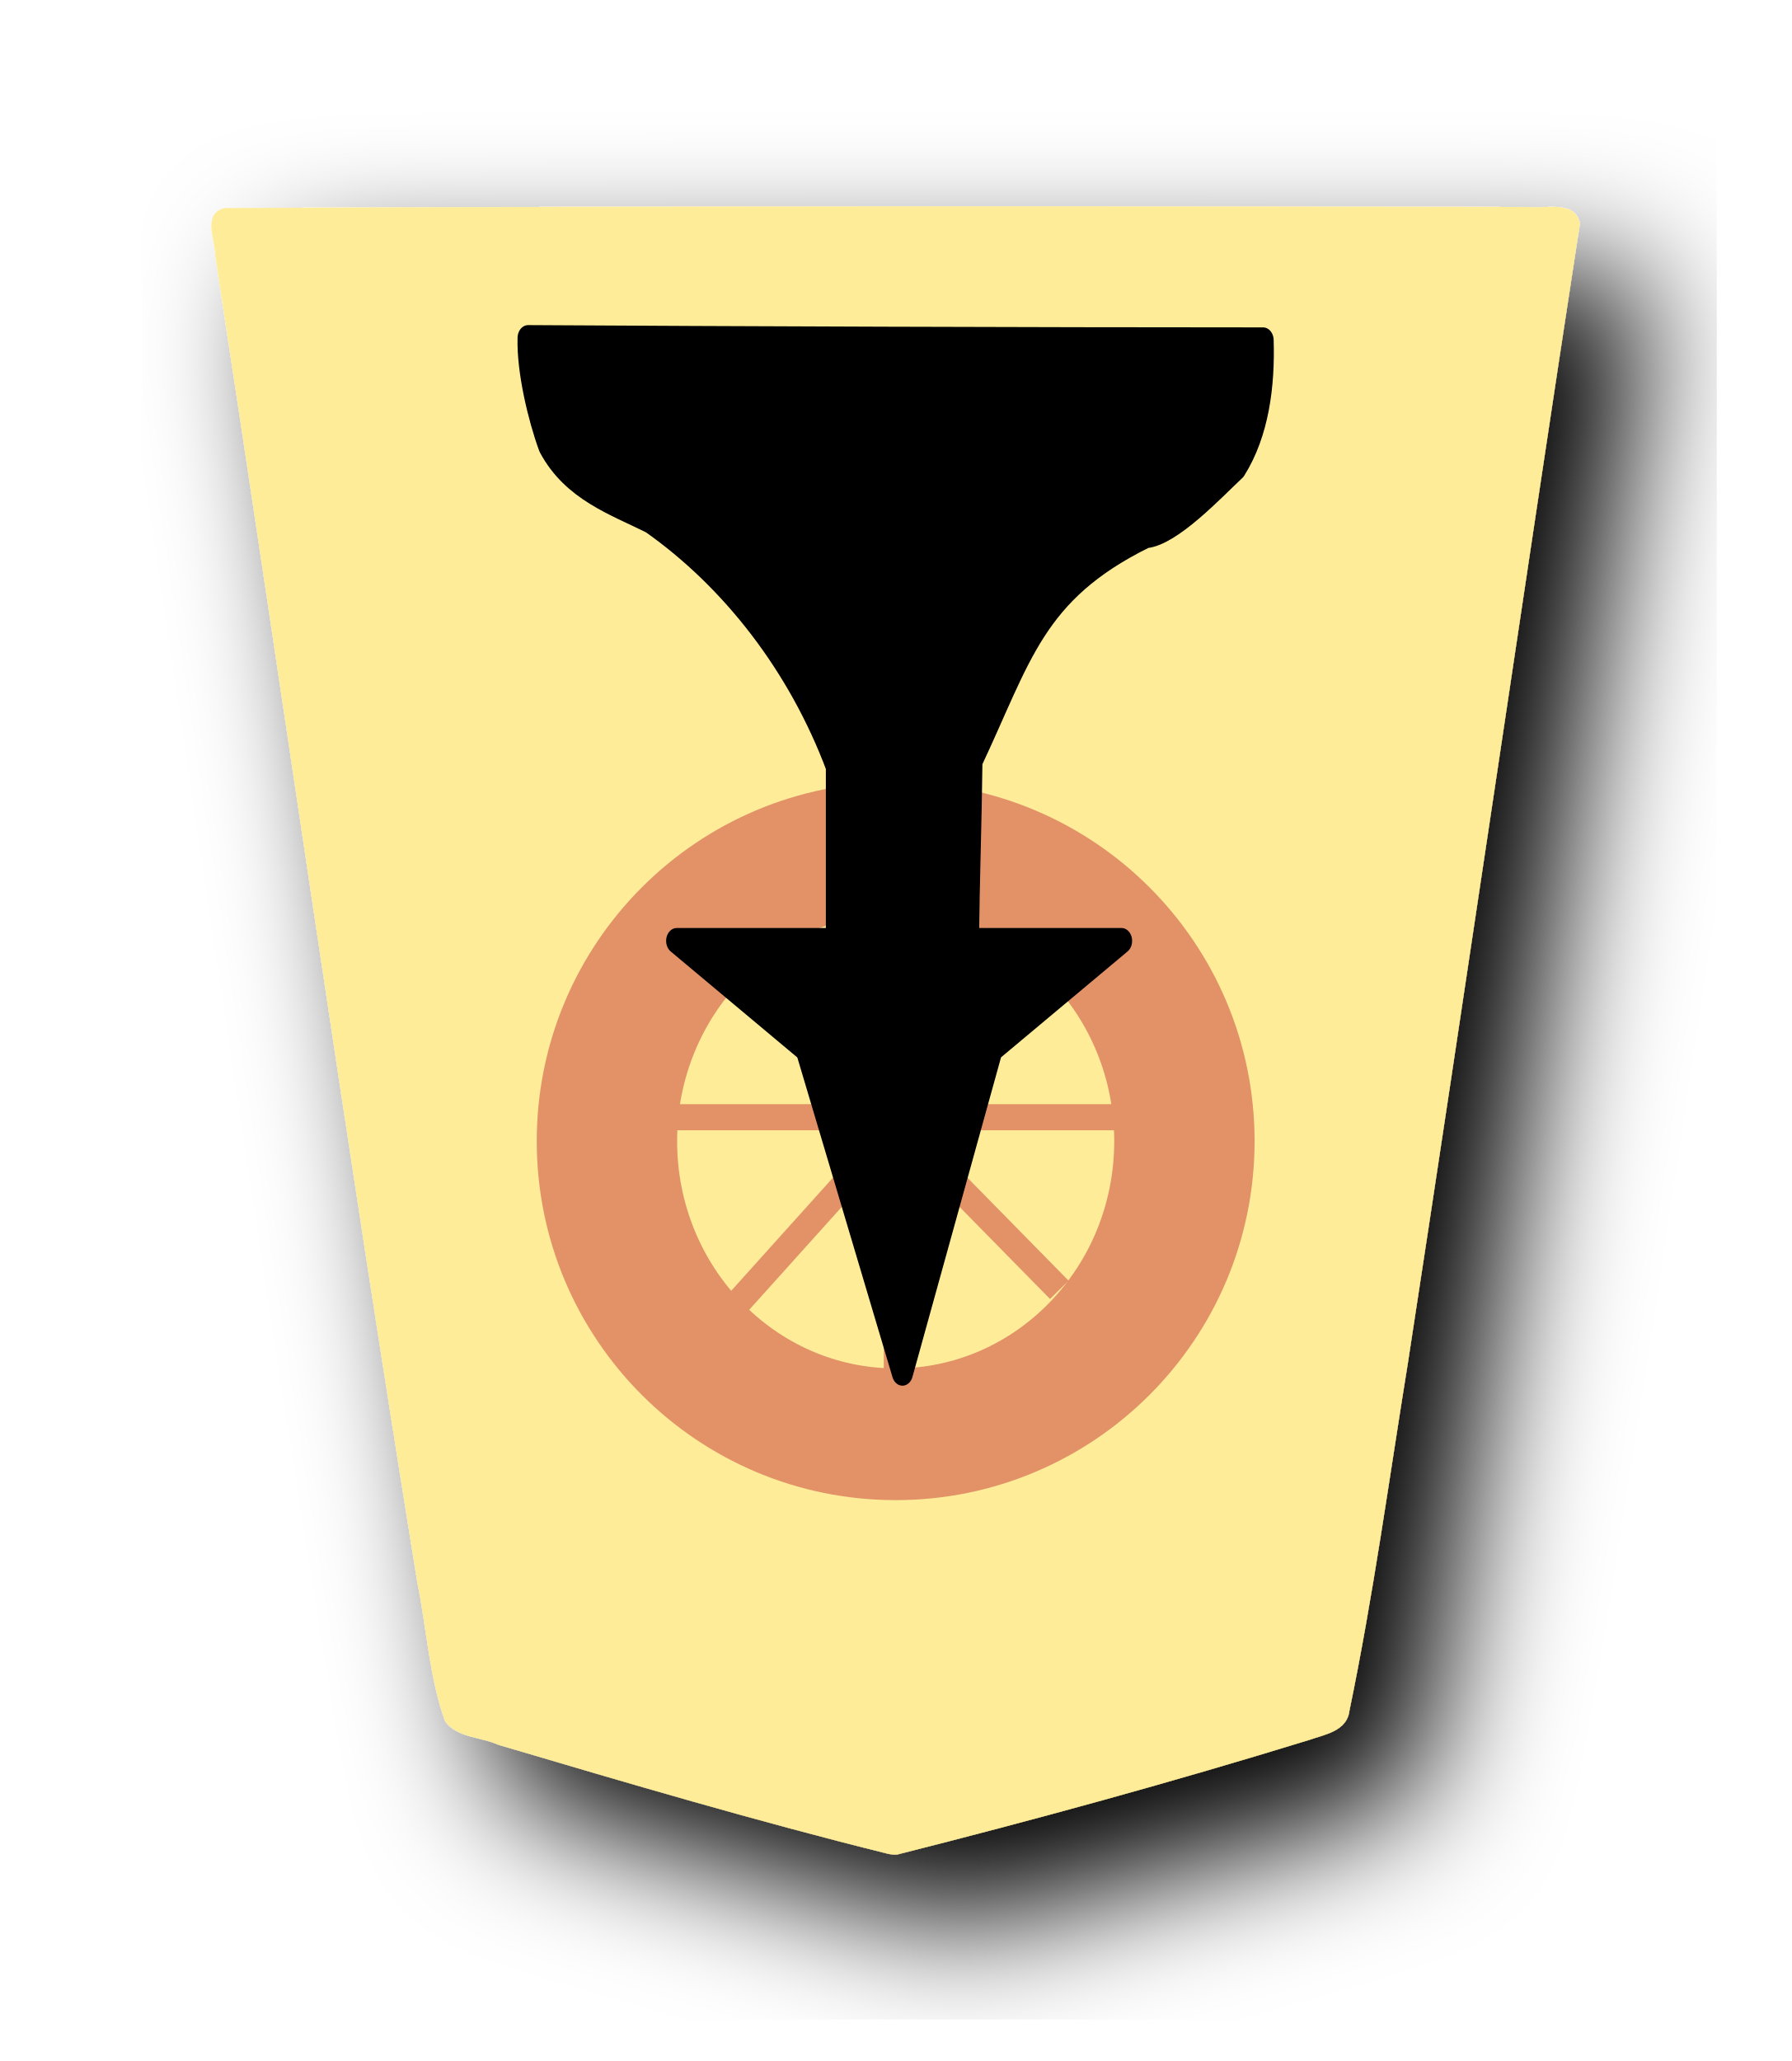
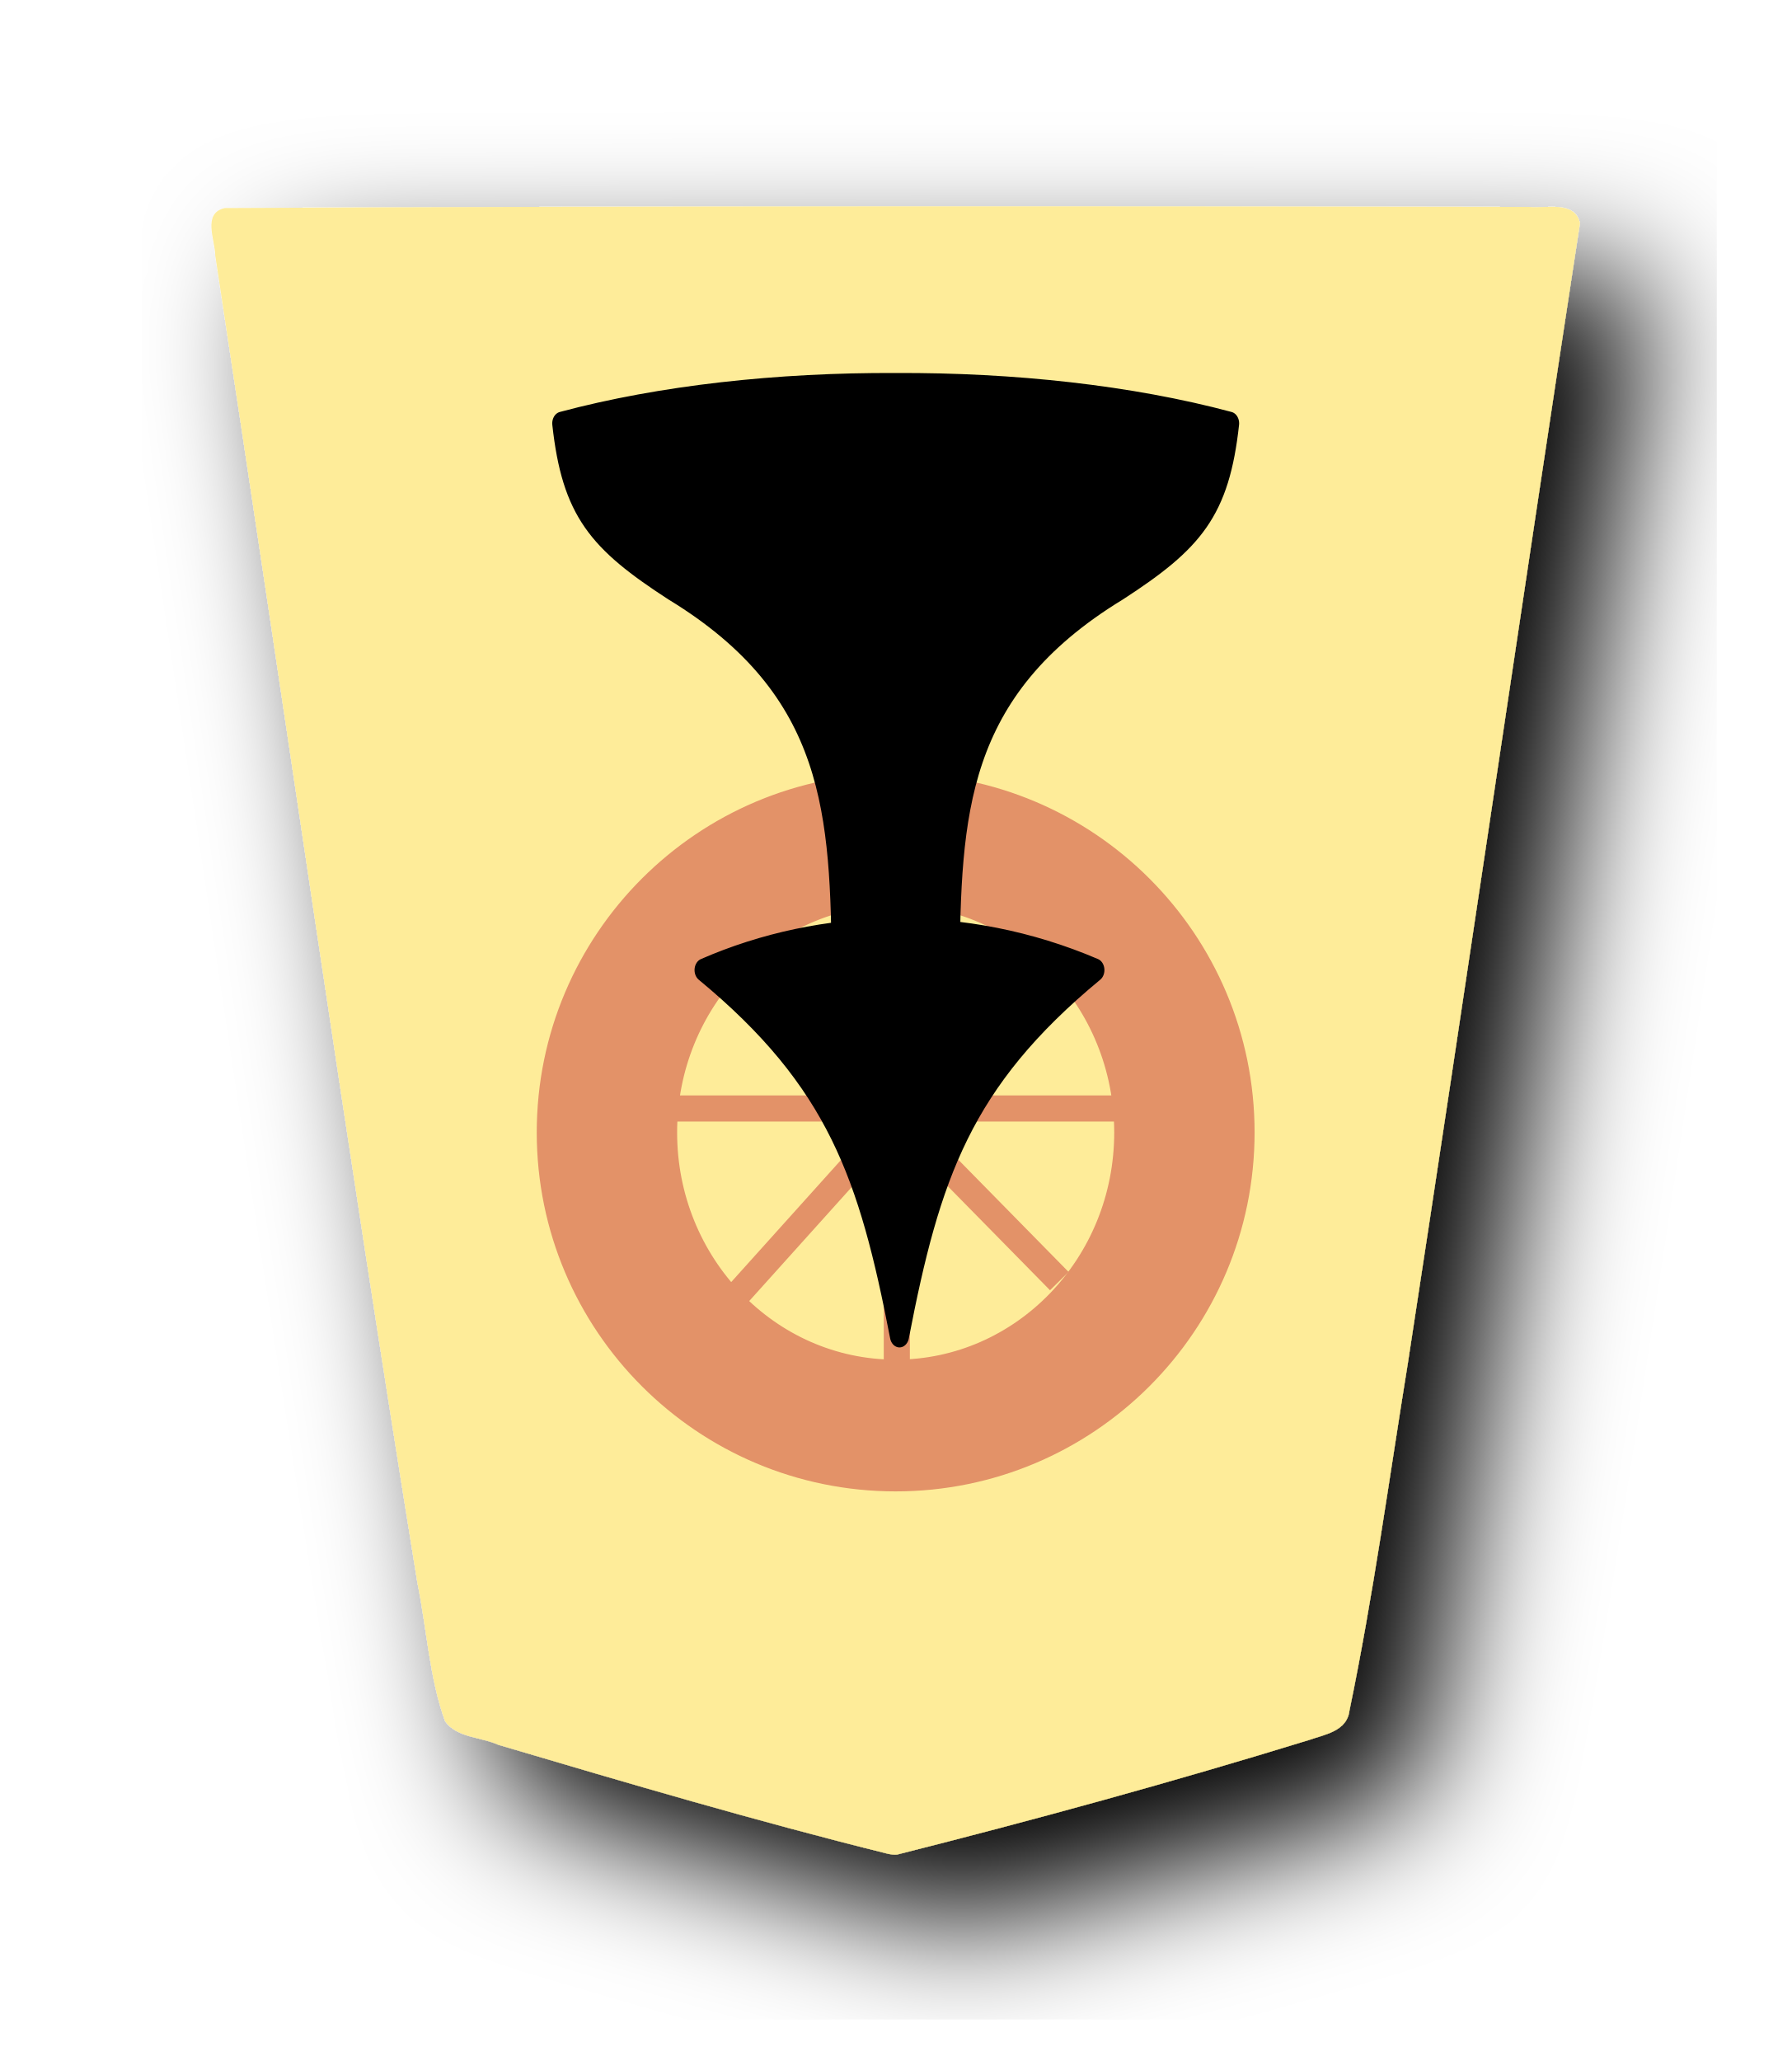
<svg xmlns="http://www.w3.org/2000/svg" width="52.157" height="60" version="1.1" id="svg1717">
  <defs id="defs1721">
    <filter style="color-interpolation-filters:sRGB" id="filter1552">
      <feFlood flood-opacity="0.498" flood-color="rgb(0,0,0)" result="flood" id="feFlood1542" />
      <feComposite in="flood" in2="SourceGraphic" operator="in" result="composite1" id="feComposite1544" />
      <feGaussianBlur in="composite1" stdDeviation="2.5" result="blur" id="feGaussianBlur1546" />
      <feOffset dx="4.57967e-15" dy="4.41314e-15" result="offset" id="feOffset1548" />
      <feComposite in="SourceGraphic" in2="offset" operator="over" result="composite2" id="feComposite1550" />
    </filter>
    <filter style="color-interpolation-filters:sRGB" id="filter1540">
      <feFlood flood-opacity="0.498" flood-color="rgb(0,0,0)" result="flood" id="feFlood1530" />
      <feComposite in="flood" in2="SourceGraphic" operator="in" result="composite1" id="feComposite1532" />
      <feGaussianBlur in="composite1" stdDeviation="2.5" result="blur" id="feGaussianBlur1534" />
      <feOffset dx="4.57967e-15" dy="4.41314e-15" result="offset" id="feOffset1536" />
      <feComposite in="SourceGraphic" in2="offset" operator="over" result="composite2" id="feComposite1538" />
    </filter>
    <filter id="drop-shadow-9">
      <feGaussianBlur in="SourceAlpha" result="blur" stdDeviation="2" id="feGaussianBlur5056" />
      <feOffset result="offsetBlur" dx="2" dy="2" id="feOffset5058" />
      <feBlend in="SourceGraphic" in2="offsetBlur" mode="normal" id="feBlend5060" />
    </filter>
    <filter id="drop-shadow-2">
      <feGaussianBlur in="SourceAlpha" result="blur" stdDeviation="2" id="feGaussianBlur6807" />
      <feOffset result="offsetBlur" dx="2" dy="2" id="feOffset6809" />
      <feBlend in="SourceGraphic" in2="offsetBlur" mode="normal" id="feBlend6811" />
    </filter>
    <filter id="drop-shadow-2-8">
      <feGaussianBlur in="SourceAlpha" result="blur" stdDeviation="2" id="feGaussianBlur6807-2" />
      <feOffset result="offsetBlur" dx="2" dy="2" id="feOffset6809-8" />
      <feBlend in="SourceGraphic" in2="offsetBlur" mode="normal" id="feBlend6811-0" />
    </filter>
    <filter id="drop-shadow-6">
      <feGaussianBlur in="SourceAlpha" result="blur" stdDeviation="2" id="feGaussianBlur5056-9" />
      <feOffset result="offsetBlur" dx="2" dy="2" id="feOffset5058-0" />
      <feBlend in="SourceGraphic" in2="offsetBlur" mode="normal" id="feBlend5060-9" />
    </filter>
    <filter id="drop-shadow-27">
      <feGaussianBlur in="SourceAlpha" result="blur" stdDeviation="2" id="feGaussianBlur5056-5" />
      <feOffset result="offsetBlur" dx="2" dy="2" id="feOffset5058-6" />
      <feBlend in="SourceGraphic" in2="offsetBlur" mode="normal" id="feBlend5060-96" />
    </filter>
    <filter id="drop-shadow-2-88">
      <feGaussianBlur in="SourceAlpha" result="blur" stdDeviation="2" id="feGaussianBlur6807-1" />
      <feOffset result="offsetBlur" dx="2" dy="2" id="feOffset6809-5" />
      <feBlend in="SourceGraphic" in2="offsetBlur" mode="normal" id="feBlend6811-7" />
    </filter>
  </defs>
  <filter id="drop-shadow">
    <feGaussianBlur in="SourceAlpha" result="blur" stdDeviation="2" id="feGaussianBlur1692" />
    <feOffset result="offsetBlur" dx="2" dy="2" id="feOffset1694" />
    <feBlend in="SourceGraphic" in2="offsetBlur" mode="normal" id="feBlend1696" />
  </filter>
  <g style="display:inline" id="g8876" transform="matrix(1,0,0,-1,-95.64097,81.11873)">
    <g id="g7764" transform="matrix(0.9818505,0,0,-0.9818505,-4.360504,104.3377)" style="fill:#feec99;fill-opacity:1;filter:url(#drop-shadow-2-88)">
      <g style="fill:#feec99;fill-opacity:1" id="g7762" transform="rotate(180,45.5785,23.8125)">
        <path id="path7760" d="m -37.299,-31.01 c -4.096,1.034 -8.171,2.152 -12.208,3.395 -0.467,0.163 -1.13,0.263 -1.201,0.865 -0.709,3.416 -1.178,6.885 -1.737,10.331 -1.73,11.255 -3.378,22.528 -5.1,33.78 0.155,0.682 1.013,0.424 1.51,0.48 12.894,0.025 25.788,0.03 38.68,-0.033 0.672,-0.156 0.28,-0.952 0.279,-1.409 -2.011,-13.12 -3.876,-26.263 -5.998,-39.366 -0.277,-1.356 -0.348,-2.782 -0.816,-4.087 -0.347,-0.497 -1.073,-0.468 -1.588,-0.704 -3.832,-1.137 -7.673,-2.267 -11.55,-3.231 -0.09,-0.017 -0.18,-0.032 -0.271,-0.021 z" style="fill:#feec99;fill-opacity:1" />
      </g>
    </g>
-     <g id="g15317" transform="translate(4.9087312e-6,-0.3813559)">
-       <g style="display:inline;opacity:0.5;fill:#c83737;stroke:#c83737" transform="matrix(1.210931,0,0,1.210931,41.67495,-42.54049)" id="g1994">
-         <path id="path3843-4" d="m 66.101,66.631 a 8.369,8.369 0 0 0 -8.368,8.368 8.369,8.369 0 0 0 8.368,8.369 8.369,8.369 0 0 0 8.369,-8.369 8.369,8.369 0 0 0 -8.369,-8.368 z m 0,2.644 a 5.517,5.724 0 0 1 5.517,5.724 5.517,5.724 0 0 1 -5.517,5.724 5.517,5.724 0 0 1 -5.516,-5.724 5.517,5.724 0 0 1 5.516,-5.724 z" style="display:inline;opacity:1;fill:#c83737;fill-opacity:1;stroke:#c83737;stroke-width:0.523;stroke-linecap:round;stroke-linejoin:round;stroke-miterlimit:4;stroke-dasharray:none;stroke-opacity:1;paint-order:normal" />
-         <path id="path3845-0" d="M 66.157,75.498 V 81.401" style="display:inline;fill:#c83737;stroke:#c83737;stroke-width:0.627;stroke-linecap:butt;stroke-linejoin:miter;stroke-miterlimit:4;stroke-dasharray:none;stroke-opacity:1" />
-         <path id="path3853-5" d="m 62.111,79.461 3.963,-4.018 4.143,4.143" style="display:inline;fill:#c83737;stroke:#c83737;stroke-width:0.627px;stroke-linecap:butt;stroke-linejoin:miter;stroke-opacity:1" />
-         <path id="path3885-9" d="M 60.681,75.575 H 71.53" style="display:inline;fill:#c83737;stroke:#c83737;stroke-width:0.628;stroke-linecap:butt;stroke-linejoin:miter;stroke-miterlimit:4;stroke-dasharray:none;stroke-opacity:1" />
-         <path id="path3857-1" d="M 66.129,77.075 V 69.43" style="display:inline;fill:#c83737;stroke:#c83737;stroke-width:0.627;stroke-linecap:butt;stroke-linejoin:miter;stroke-miterlimit:4;stroke-dasharray:none;stroke-opacity:1" />
-         <path id="path3859-8" d="M 67.558,76.949 62.211,71.004" style="display:inline;fill:#c83737;stroke:#c83737;stroke-width:0.627;stroke-linecap:butt;stroke-linejoin:miter;stroke-miterlimit:4;stroke-dasharray:none;stroke-opacity:1" />
-         <path id="path3861-2" d="m 64.502,77.056 5.534,-5.631" style="display:inline;fill:#c83737;stroke:#c83737;stroke-width:0.627px;stroke-linecap:butt;stroke-linejoin:miter;stroke-opacity:1" />
+     <g id="g3651" transform="translate(0,-1.90678)">
+       <g transform="translate(4.9087312e-6,1.779661)" id="g15317">
+         <g id="g1994" transform="matrix(1.210931,0,0,1.210931,41.67495,-42.54049)" style="display:inline;opacity:0.5;fill:#c83737;stroke:#c83737">
+           <path style="display:inline;opacity:1;fill:#c83737;fill-opacity:1;stroke:#c83737;stroke-width:0.523;stroke-linecap:round;stroke-linejoin:round;stroke-miterlimit:4;stroke-dasharray:none;stroke-opacity:1;paint-order:normal" d="m 66.101,66.631 a 8.369,8.369 0 0 0 -8.368,8.368 8.369,8.369 0 0 0 8.368,8.369 8.369,8.369 0 0 0 8.369,-8.369 8.369,8.369 0 0 0 -8.369,-8.368 z m 0,2.644 a 5.517,5.724 0 0 1 5.517,5.724 5.517,5.724 0 0 1 -5.517,5.724 5.517,5.724 0 0 1 -5.516,-5.724 5.517,5.724 0 0 1 5.516,-5.724 z" id="path3843-4" />
+           <path style="display:inline;fill:#c83737;stroke:#c83737;stroke-width:0.627;stroke-linecap:butt;stroke-linejoin:miter;stroke-miterlimit:4;stroke-dasharray:none;stroke-opacity:1" d="M 66.157,75.498 V 81.401" id="path3845-0" />
+           <path style="display:inline;fill:#c83737;stroke:#c83737;stroke-width:0.627px;stroke-linecap:butt;stroke-linejoin:miter;stroke-opacity:1" d="m 62.111,79.461 3.963,-4.018 4.143,4.143" id="path3853-5" />
+           <path style="display:inline;fill:#c83737;stroke:#c83737;stroke-width:0.628;stroke-linecap:butt;stroke-linejoin:miter;stroke-miterlimit:4;stroke-dasharray:none;stroke-opacity:1" d="M 60.681,75.575 H 71.53" id="path3885-9" />
+           <path style="display:inline;fill:#c83737;stroke:#c83737;stroke-width:0.627;stroke-linecap:butt;stroke-linejoin:miter;stroke-miterlimit:4;stroke-dasharray:none;stroke-opacity:1" d="M 66.129,77.075 V 69.43" id="path3857-1" />
+           <path style="display:inline;fill:#c83737;stroke:#c83737;stroke-width:0.627;stroke-linecap:butt;stroke-linejoin:miter;stroke-miterlimit:4;stroke-dasharray:none;stroke-opacity:1" d="M 67.558,76.949 62.211,71.004" id="path3859-8" />
+           <path style="display:inline;fill:#c83737;stroke:#c83737;stroke-width:0.627px;stroke-linecap:butt;stroke-linejoin:miter;stroke-opacity:1" d="m 64.502,77.056 5.534,-5.631" id="path3861-2" />
+         </g>
      </g>
-       <g style="display:inline;stroke:#000000;stroke-width:1.313;stroke-miterlimit:4;stroke-dasharray:none;paint-order:stroke fill markers" transform="matrix(0.4685198,0,0,0.5702679,132.3393,21.58654)" id="g2182-3">
-         <g style="stroke:#000000;stroke-width:1.313;stroke-miterlimit:4;stroke-dasharray:none" id="g2180-9" transform="translate(0.4695196,-1.501501)">
-           <path style="fill:#000000;stroke:#000000;stroke-width:1.313;stroke-linecap:butt;stroke-linejoin:round;stroke-miterlimit:4;stroke-dasharray:none;stroke-opacity:1;paint-order:stroke fill markers" d="m -22.716,36.481 -5.987,16.522 -8.042,5.529 h 27.646 l -8.042,-5.529 z" id="path2176-6" />
-           <path id="path2178-9" d="m -26.818,58.55 v 8.901 c -2.385,5.258 -6.572,9.647 -11.545,12.528 -2.257,0.927 -4.907,1.65 -6.331,3.845 -0.66,1.482 -1.344,3.86 -1.284,5.487 12.171,-0.062 31.55,-0.117 45.675,-0.117 0.086,-2.303 -0.287,-4.671 -1.69,-6.51 -1.292,-0.995 -3.956,-3.333 -5.6,-3.448 -6.908,-2.794 -7.711,-6.117 -10.806,-11.505 -0.04,-3.048 -0.175,-6.094 -0.215,-9.143 -2.735,-0.042 -5.47,0.004 -8.205,-0.038 z" style="fill:#000000;stroke:#000000;stroke-width:1.313;stroke-linecap:butt;stroke-linejoin:round;stroke-miterlimit:4;stroke-dasharray:none;stroke-opacity:1;paint-order:stroke fill markers" />
+       <g id="g2182-3-4" transform="matrix(-0.4248315,0,0,0.5170919,112.1074,25.29475)" style="display:inline;stroke:#000000;stroke-width:1.313;stroke-miterlimit:4;stroke-dasharray:none;paint-order:stroke fill markers">
+         <g transform="translate(0.4695196,-1.501501)" id="g2180-9-1" style="stroke:#000000;stroke-width:1.313;stroke-miterlimit:4;stroke-dasharray:none">
+           <path id="path2176-6-5" d="m -23.356,37.944 c -2.135,9.082 -4.332,14.439 -13.389,20.588 8.913,3.135 18.7,2.897 26.778,0 -9.057,-6.15 -11.255,-11.506 -13.389,-20.588 z" style="fill:#000000;stroke:#000000;stroke-width:1.313;stroke-linecap:butt;stroke-linejoin:round;stroke-miterlimit:4;stroke-dasharray:none;stroke-opacity:1;paint-order:stroke fill markers" />
+           <path id="path2178-9-8" d="m -26.818,58.55 c -0.102,8.756 -0.371,15.837 -11.545,21.429 -5.232,2.786 -6.963,4.475 -7.615,9.332 6.785,1.494 14.836,2.21 22.882,2.179 8.046,0.031 16.098,-0.686 22.882,-2.179 C -0.864,84.454 -2.595,82.764 -7.828,79.978 -19.002,74.387 -19.271,67.306 -19.373,58.55 v 4e-6 c -1.241,0.019 -2.482,0.02 -3.722,0.019 -1.241,7.29e-4 -2.482,-2.33e-4 -3.722,-0.019 z" style="fill:#000000;stroke:#000000;stroke-width:1.313;stroke-linecap:butt;stroke-linejoin:round;stroke-miterlimit:4;stroke-dasharray:none;stroke-opacity:1;paint-order:stroke fill markers" />
        </g>
      </g>
    </g>
  </g>
</svg>
